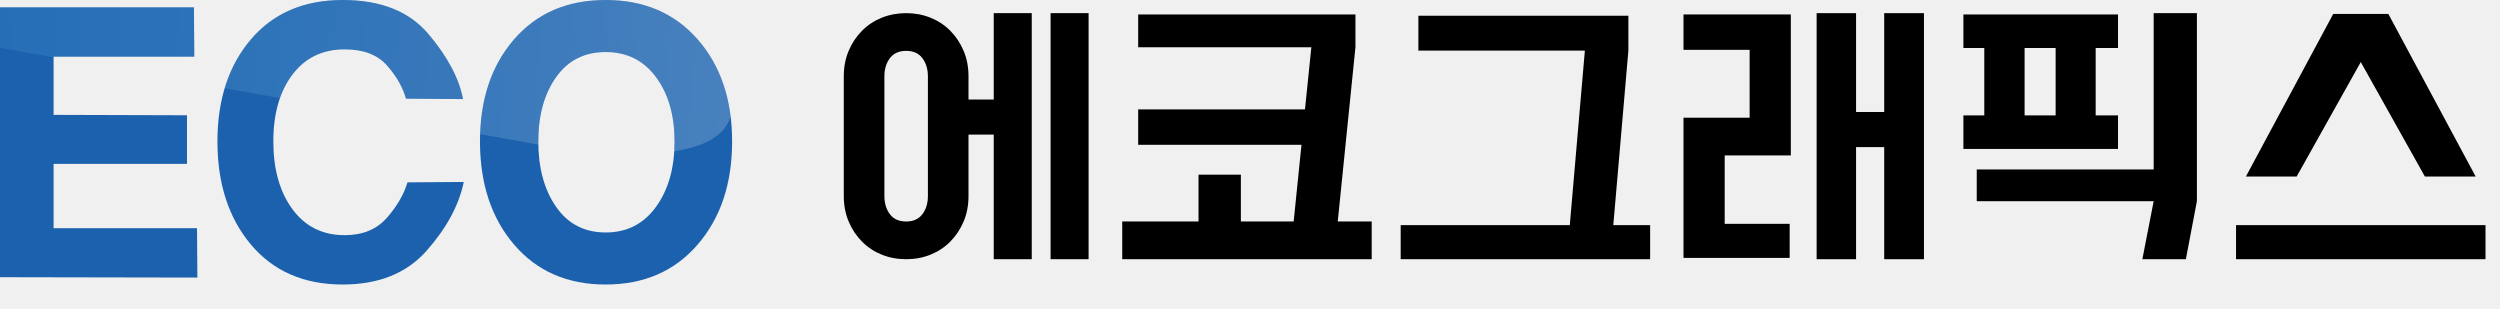
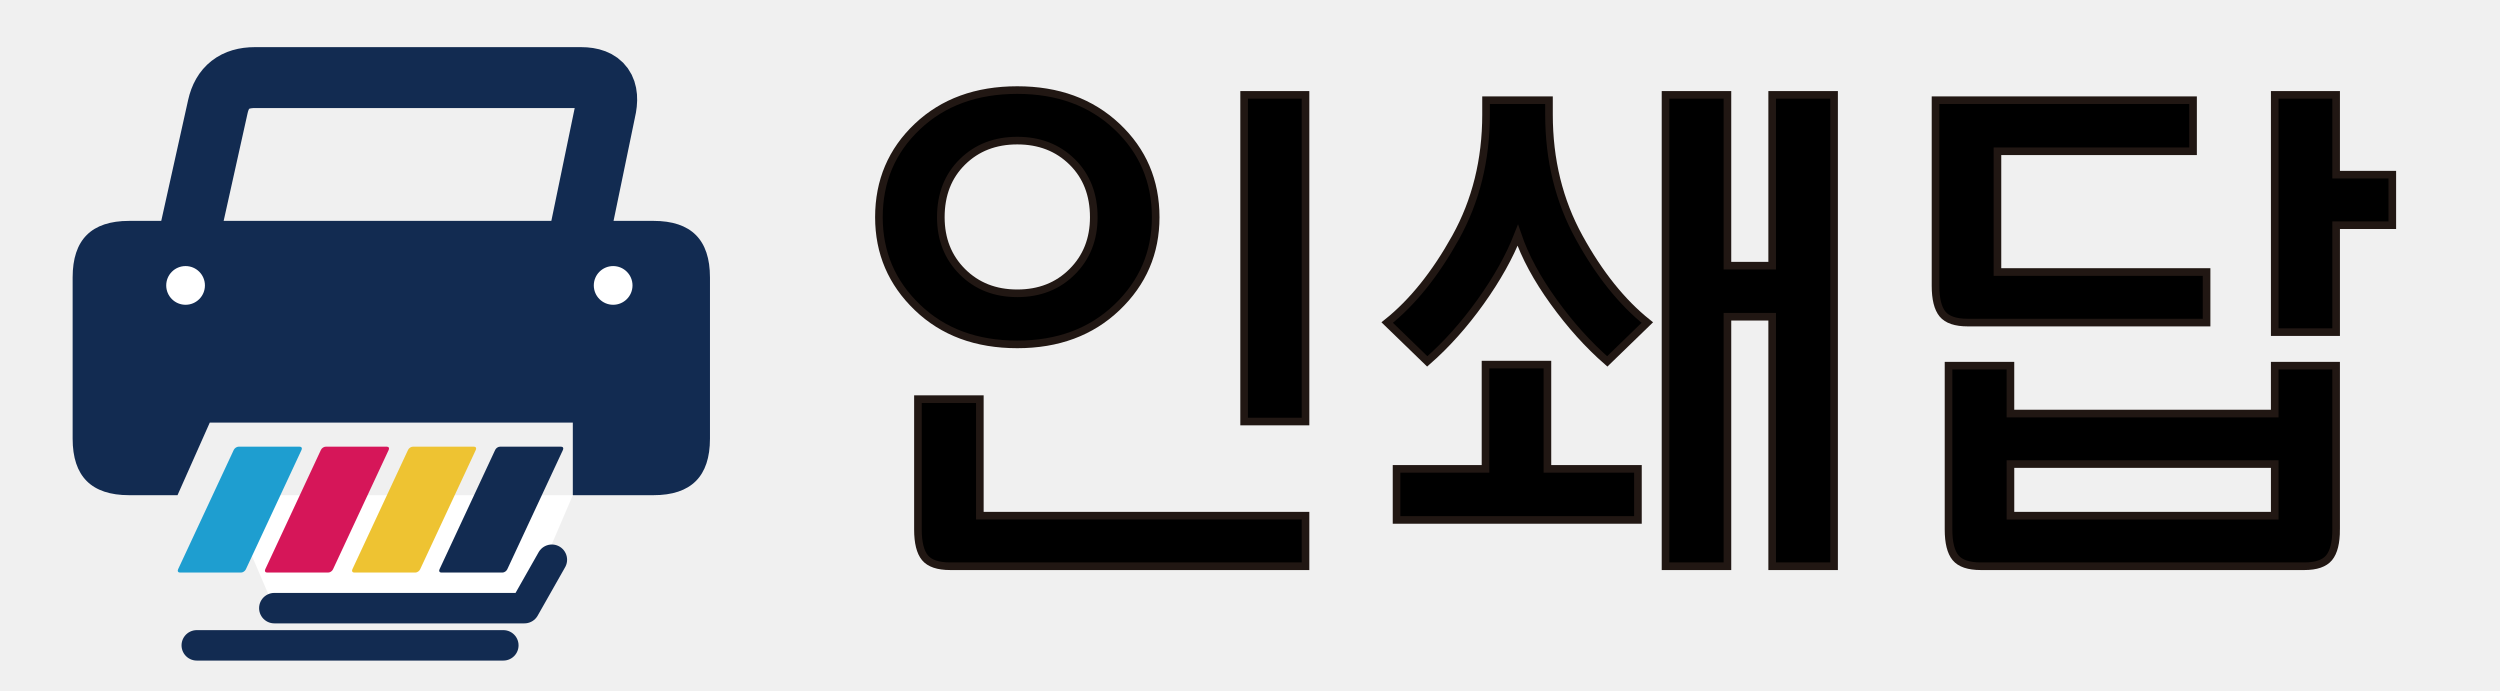
- <svg xmlns="http://www.w3.org/2000/svg" xmlns:xlink="http://www.w3.org/1999/xlink" version="1.1" id="레이어_1" x="0px" y="0px" width="371.404px" height="45.773px" viewBox="0 0 371.404 45.773" enable-background="new 0 0 371.404 45.773" xml:space="preserve">
+ <svg xmlns="http://www.w3.org/2000/svg" version="1.1" id="레이어_1" x="0px" y="0px" width="164.167px" height="45.333px" viewBox="0 0 164.167 45.333" enable-background="new 0 0 164.167 45.333" xml:space="preserve">
  <g>
    <g>
-       <path d="M147.632,38.509V20h-3.749v9.119c0,1.391-0.245,2.66-0.733,3.806c-0.489,1.146-1.149,2.138-1.982,2.976    c-0.833,0.837-1.81,1.481-2.93,1.932c-1.121,0.45-2.327,0.676-3.62,0.676c-1.293,0-2.5-0.226-3.62-0.676    c-1.12-0.451-2.097-1.095-2.93-1.932c-0.833-0.837-1.494-1.83-1.982-2.976c-0.489-1.146-0.732-2.415-0.732-3.806V11.344    c0-1.391,0.244-2.66,0.732-3.806c0.488-1.146,1.148-2.138,1.982-2.976c0.833-0.837,1.81-1.481,2.93-1.932    c1.121-0.45,2.327-0.676,3.62-0.676c1.292,0,2.499,0.226,3.62,0.676c1.12,0.451,2.097,1.095,2.93,1.932    c0.833,0.837,1.493,1.83,1.982,2.976c0.488,1.146,0.733,2.415,0.733,3.806v3.439h3.749V1.954h5.645v36.555H147.632z     M137.85,11.344c0-1.082-0.273-1.983-0.818-2.705c-0.546-0.721-1.351-1.082-2.413-1.082c-1.063,0-1.868,0.361-2.413,1.082    c-0.546,0.722-0.819,1.623-0.819,2.705v17.774c0,1.082,0.272,1.984,0.819,2.705c0.545,0.721,1.35,1.082,2.413,1.082    c1.063,0,1.867-0.361,2.413-1.082c0.545-0.721,0.818-1.623,0.818-2.705V11.344z M156.078,38.509V1.954h5.645v36.555H156.078z" />
-       <path d="M201.367,7.016l-2.629,25.89h5.042v5.603h-37.059v-5.603h11.333V25.95h6.291v6.956h7.843l1.164-11.399h-24.261v-5.255    h24.778l0.948-9.235h-25.726V2.147h32.276V7.016z" />
-       <path d="M233.21,33.447l2.241-25.928h-24.734V2.341h31.198v5.178l-2.241,25.928h5.473v5.062h-37.059v-5.062H233.21z" />
-       <path d="M265.874,38.315h-15.771V17.488h9.825V7.403h-9.825V2.147h15.944v20.943h-9.825v10.163h9.652V38.315z M269.881,38.509    V1.954h5.86v14.684h4.18V1.954h5.904v36.555h-5.904V21.854h-4.18v16.654H269.881z" />
-       <path d="M291.686,2.147h22.968v4.985h-3.318V17.14h3.318v4.985h-22.968V17.14h3.103V7.132h-3.103V2.147z M326.374,29.892    l-1.638,8.617h-6.464l1.681-8.617h-26.285v-4.714h26.285V1.954h6.421V29.892z M300.777,17.14h4.611V7.132h-4.611V17.14z" />
-       <path d="M369.249,33.447v5.062H332.19v-5.062H369.249z M360.243,26.221L350.72,9.219l-9.522,17.002h-7.541l12.97-24.15h8.188    l12.971,24.15H360.243z" />
+       <path stroke="#211713" stroke-width="0.5" stroke-miterlimit="10" d="M75.89,14.265c0,2.329-0.849,4.303-2.545,5.922    c-1.697,1.619-3.877,2.428-6.542,2.428c-2.688,0-4.874-0.809-6.559-2.428c-1.686-1.619-2.528-3.593-2.528-5.922    c0-2.376,0.842-4.361,2.528-5.957c1.685-1.595,3.872-2.393,6.559-2.393c2.665,0,4.846,0.798,6.542,2.393    C75.041,9.903,75.89,11.889,75.89,14.265z M85.729,37.183H62.396c-0.797,0-1.349-0.187-1.657-0.559    c-0.307-0.373-0.461-0.99-0.461-1.852v-8.56h4.065v7.651h21.386V37.183z M71.825,14.265c0-1.49-0.473-2.702-1.418-3.633    C69.461,9.7,68.26,9.233,66.802,9.233s-2.659,0.467-3.604,1.398c-0.945,0.932-1.417,2.143-1.417,3.633    c0,1.444,0.472,2.638,1.417,3.581c0.945,0.943,2.146,1.415,3.604,1.415s2.659-0.472,3.604-1.415    C71.352,16.902,71.825,15.709,71.825,14.265z M81.698,27.68V6.229h4.031V27.68H81.698z" />
+       <path stroke="#211713" stroke-width="0.5" stroke-miterlimit="10" d="M101.717,6.579v0.943c0,2.982,0.661,5.671,1.982,8.07    c1.32,2.399,2.813,4.262,4.475,5.59l-2.63,2.55c-1.253-1.094-2.426-2.398-3.519-3.913s-1.879-2.97-2.357-4.367    c-0.547,1.397-1.361,2.853-2.443,4.367c-1.082,1.514-2.25,2.818-3.501,3.913l-2.631-2.55c1.662-1.328,3.16-3.191,4.493-5.59    c1.332-2.399,1.998-5.088,1.998-8.07V6.579H101.717z M91.707,30.79h5.842v-6.847h4.065v6.847h5.944v3.354H91.707V30.79z     M116.373,37.183V20.798h-2.938v16.385h-4.065V6.229h4.065v11.215h2.938V6.229h4.065v30.954H116.373z" />
+       <path stroke="#211713" stroke-width="0.5" stroke-miterlimit="10" d="M127.1,18.771V6.579h16.911v3.354h-12.845v7.931h13.733    v3.319h-15.681c-0.797,0-1.349-0.186-1.657-0.559C127.254,20.25,127.1,19.633,127.1,18.771z M153.406,34.772    c0,0.861-0.154,1.479-0.461,1.852c-0.307,0.372-0.849,0.559-1.623,0.559h-21.25c-0.797,0-1.35-0.187-1.657-0.559    c-0.308-0.373-0.461-0.99-0.461-1.852V24.012h4.065v3.145h17.355v-3.145h4.031V34.772z M149.375,33.864v-3.389H132.02v3.389    H149.375z M153.406,11.47h3.689v3.319h-3.689v7.022h-4.031V6.229h4.031V11.47z" />
    </g>
-     <g>
-       <path fill="#1B61AE" d="M0,41.181V1.088h28.81l0.058,7.33H7.962v8.648l19.816,0.059v7.216H7.962v9.564h21.305l0.057,7.331    L0,41.181z" />
-       <path fill="#1B61AE" d="M68.9,27.033c-0.725,3.475-2.569,6.881-5.527,10.222c-2.959,3.342-7.112,5.013-12.458,5.013    c-5.765,0-10.308-1.977-13.63-5.928c-3.322-3.953-4.983-9.059-4.983-15.322c0-6.223,1.662-11.282,4.983-15.178    C40.608,1.948,45.15,0,50.916,0c5.652,0,9.899,1.689,12.743,5.068c2.846,3.379,4.554,6.598,5.127,9.652l-8.477-0.058    c-0.458-1.681-1.394-3.321-2.805-4.925C56.09,8.133,53.99,7.33,51.203,7.33c-3.284,0-5.871,1.252-7.762,3.753    c-1.89,2.5-2.833,5.813-2.833,9.936s0.944,7.475,2.833,10.052c1.891,2.576,4.478,3.867,7.762,3.867    c2.672,0,4.762-0.86,6.271-2.578c1.507-1.719,2.528-3.475,3.064-5.269L68.9,27.033z" />
-       <path fill="#1B61AE" d="M103.638,5.841c3.418,3.896,5.126,8.955,5.126,15.178c0,6.263-1.708,11.369-5.126,15.322    c-3.417,3.951-7.97,5.928-13.659,5.928c-5.69,0-10.226-1.977-13.603-5.928c-3.378-3.953-5.07-9.059-5.07-15.322    c0-6.223,1.692-11.282,5.07-15.178C79.753,1.948,84.289,0,89.979,0C95.668,0,100.22,1.948,103.638,5.841z M97.46,30.726    c1.834-2.54,2.753-5.772,2.753-9.704c0-3.892-0.919-7.08-2.753-9.563c-1.835-2.483-4.327-3.726-7.479-3.726    c-3.153,0-5.608,1.243-7.366,3.726c-1.762,2.483-2.643,5.672-2.643,9.563c0,3.931,0.881,7.164,2.643,9.704    c1.758,2.538,4.213,3.81,7.366,3.81C93.133,34.536,95.625,33.264,97.46,30.726z" />
-       <g>
-         <defs>
-           <path id="SVGID_1_" d="M103.638,5.841c3.418,3.896,5.126,8.955,5.126,15.178c0,6.263-1.708,11.369-5.126,15.322      c-3.417,3.951-7.97,5.928-13.659,5.928c-5.69,0-10.226-1.977-13.603-5.928c-3.378-3.953-5.07-9.059-5.07-15.322      c0-6.223,1.692-11.282,5.07-15.178C79.753,1.948,84.289,0,89.979,0C95.668,0,100.22,1.948,103.638,5.841z M97.46,30.726      c1.834-2.54,2.753-5.772,2.753-9.704c0-3.892-0.919-7.08-2.753-9.563c-1.835-2.483-4.327-3.726-7.479-3.726      c-3.153,0-5.608,1.243-7.366,3.726c-1.762,2.483-2.643,5.672-2.643,9.563c0,3.931,0.881,7.164,2.643,9.704      c1.758,2.538,4.213,3.81,7.366,3.81C93.133,34.536,95.625,33.264,97.46,30.726z" />
-         </defs>
-         <clipPath id="SVGID_2_">
-           <use xlink:href="#SVGID_1_" overflow="visible" />
-         </clipPath>
-         <linearGradient id="SVGID_3_" gradientUnits="userSpaceOnUse" x1="219.421" y1="-37.936" x2="359.734" y2="-37.936" gradientTransform="matrix(-0.998 -0.0635 0.0635 -0.998 330.944 -20.4796)">
-           <stop offset="0" style="stop-color:#FFFFFF" />
-           <stop offset="0.058" style="stop-color:#ECF5FB" />
-           <stop offset="0.233" style="stop-color:#B9DBF0" />
-           <stop offset="0.404" style="stop-color:#8FC4E7" />
-           <stop offset="0.57" style="stop-color:#6EB3E0" />
-           <stop offset="0.728" style="stop-color:#56A7DB" />
-           <stop offset="0.875" style="stop-color:#48A0D8" />
-           <stop offset="1" style="stop-color:#439DD7" />
-         </linearGradient>
-         <path opacity="0.2" clip-path="url(#SVGID_2_)" fill="url(#SVGID_3_)" d="M-30.924,1.533c0,0,84.069-44.885,124.647-7.117     c40.579,37.77-13.807,27.06-13.807,27.06L-30.924,1.533z" />
-       </g>
-       <g>
-         <defs>
-           <path id="SVGID_4_" d="M68.9,27.033c-0.725,3.475-2.569,6.881-5.527,10.222c-2.959,3.342-7.112,5.013-12.458,5.013      c-5.765,0-10.308-1.977-13.63-5.928c-3.322-3.953-4.983-9.059-4.983-15.322c0-6.223,1.662-11.282,4.983-15.178      C40.608,1.948,45.15,0,50.916,0c5.652,0,9.899,1.689,12.743,5.068c2.846,3.379,4.554,6.598,5.127,9.652l-8.477-0.058      c-0.458-1.681-1.394-3.321-2.805-4.925C56.09,8.133,53.99,7.33,51.203,7.33c-3.284,0-5.871,1.252-7.762,3.753      c-1.89,2.5-2.833,5.813-2.833,9.936s0.944,7.475,2.833,10.052c1.891,2.576,4.478,3.867,7.762,3.867      c2.672,0,4.762-0.86,6.271-2.578c1.507-1.719,2.528-3.475,3.064-5.269L68.9,27.033z" />
-         </defs>
-         <clipPath id="SVGID_5_">
-           <use xlink:href="#SVGID_4_" overflow="visible" />
-         </clipPath>
-         <linearGradient id="SVGID_6_" gradientUnits="userSpaceOnUse" x1="219.421" y1="-37.936" x2="359.734" y2="-37.936" gradientTransform="matrix(-0.998 -0.0635 0.0635 -0.998 330.944 -20.4796)">
-           <stop offset="0" style="stop-color:#FFFFFF" />
-           <stop offset="0.058" style="stop-color:#ECF5FB" />
-           <stop offset="0.233" style="stop-color:#B9DBF0" />
-           <stop offset="0.404" style="stop-color:#8FC4E7" />
-           <stop offset="0.57" style="stop-color:#6EB3E0" />
-           <stop offset="0.728" style="stop-color:#56A7DB" />
-           <stop offset="0.875" style="stop-color:#48A0D8" />
-           <stop offset="1" style="stop-color:#439DD7" />
-         </linearGradient>
-         <path opacity="0.2" clip-path="url(#SVGID_5_)" fill="url(#SVGID_6_)" d="M-30.924,1.533c0,0,84.069-44.885,124.647-7.117     c40.579,37.77-13.807,27.06-13.807,27.06L-30.924,1.533z" />
-       </g>
-       <g>
-         <defs>
-           <path id="SVGID_7_" d="M0,41.181V1.088h28.81l0.058,7.33H7.962v8.648l19.816,0.059v7.216H7.962v9.564h21.305l0.057,7.331      L0,41.181z" />
-         </defs>
-         <clipPath id="SVGID_8_">
-           <use xlink:href="#SVGID_7_" overflow="visible" />
-         </clipPath>
-         <linearGradient id="SVGID_9_" gradientUnits="userSpaceOnUse" x1="219.421" y1="-37.936" x2="359.734" y2="-37.936" gradientTransform="matrix(-0.998 -0.0635 0.0635 -0.998 330.944 -20.4796)">
-           <stop offset="0" style="stop-color:#FFFFFF" />
-           <stop offset="0.058" style="stop-color:#ECF5FB" />
-           <stop offset="0.233" style="stop-color:#B9DBF0" />
-           <stop offset="0.404" style="stop-color:#8FC4E7" />
-           <stop offset="0.57" style="stop-color:#6EB3E0" />
-           <stop offset="0.728" style="stop-color:#56A7DB" />
-           <stop offset="0.875" style="stop-color:#48A0D8" />
-           <stop offset="1" style="stop-color:#439DD7" />
-         </linearGradient>
-         <path opacity="0.2" clip-path="url(#SVGID_8_)" fill="url(#SVGID_9_)" d="M-30.924,1.533c0,0,84.069-44.885,124.647-7.117     c40.579,37.77-13.807,27.06-13.807,27.06L-30.924,1.533z" />
-       </g>
+   </g>
+   <g>
+     <g transform="translate(115 150)">
+       <path fill="none" stroke="#122B51" stroke-width="4" stroke-linecap="round" stroke-linejoin="round" d="M-102.814-133.462    l2.12-9.536c0.282-1.271,1.095-1.907,2.437-1.907h21.402c1.413,0,1.943,0.742,1.589,2.226l-1.907,9.217" />
+       <path fill="#122B51" d="M-106.522-135.495h34.435c2.472,0,3.708,1.236,3.708,3.709v10.595c0,2.472-1.236,3.708-3.708,3.708h-5.298    v-4.768h-23.839l-2.119,4.768h-3.179c-2.473,0-3.708-1.236-3.708-3.708v-10.595C-110.23-134.259-108.995-135.495-106.522-135.495z    " />
+       <circle fill="#FFFFFF" cx="-74.736" cy="-131.257" r="1.271" />
+       <circle fill="#FFFFFF" cx="-102.814" cy="-131.257" r="1.271" />
+       <path fill="#FFFFFF" d="M-100.165-117.483h22.78l-3.179,7.417h-16.423L-100.165-117.483z" />
+       <path fill="none" stroke="#122B51" stroke-width="2" stroke-linecap="round" stroke-linejoin="round" d="M-96.986-110.065h16.423    l1.802-3.179" />
+       <path fill="none" stroke="#122B51" stroke-width="2" stroke-linecap="round" stroke-linejoin="round" d="M-102.079-107.622h20.131    " />
+     </g>
+     <g transform="translate(265 448) skewX(-25)">
+       <path fill="#1E9ED0" d="M-444.565-418.667h4.026c0.117,0,0.211,0.094,0.211,0.211l0,7.841c0,0.117-0.095,0.212-0.212,0.212h-4.027    c-0.117,0-0.212-0.095-0.212-0.212l0-7.841C-444.777-418.573-444.682-418.667-444.565-418.667z" />
+       <path fill="#D61659" d="M-438.843-418.667h4.026c0.117,0,0.212,0.094,0.212,0.211l0,7.841c0,0.117-0.094,0.212-0.212,0.212h-4.026    c-0.117,0-0.212-0.095-0.212-0.212l0-7.841C-439.056-418.573-438.96-418.667-438.843-418.667z" />
+       <path fill="#EEC332" d="M-433.122-418.667h4.026c0.117,0,0.212,0.094,0.212,0.211l0,7.841c0,0.117-0.094,0.212-0.212,0.212h-4.026    c-0.117,0-0.212-0.095-0.212-0.212l0-7.841C-433.334-418.573-433.239-418.667-433.122-418.667z" />
+       <path fill="#122B51" d="M-427.4-418.667h4.026c0.117,0,0.212,0.094,0.212,0.211l0,7.841c0,0.117-0.094,0.212-0.212,0.212h-4.026    c-0.117,0-0.212-0.095-0.212-0.212l0-7.841C-427.613-418.573-427.517-418.667-427.4-418.667z" />
    </g>
  </g>
</svg>
